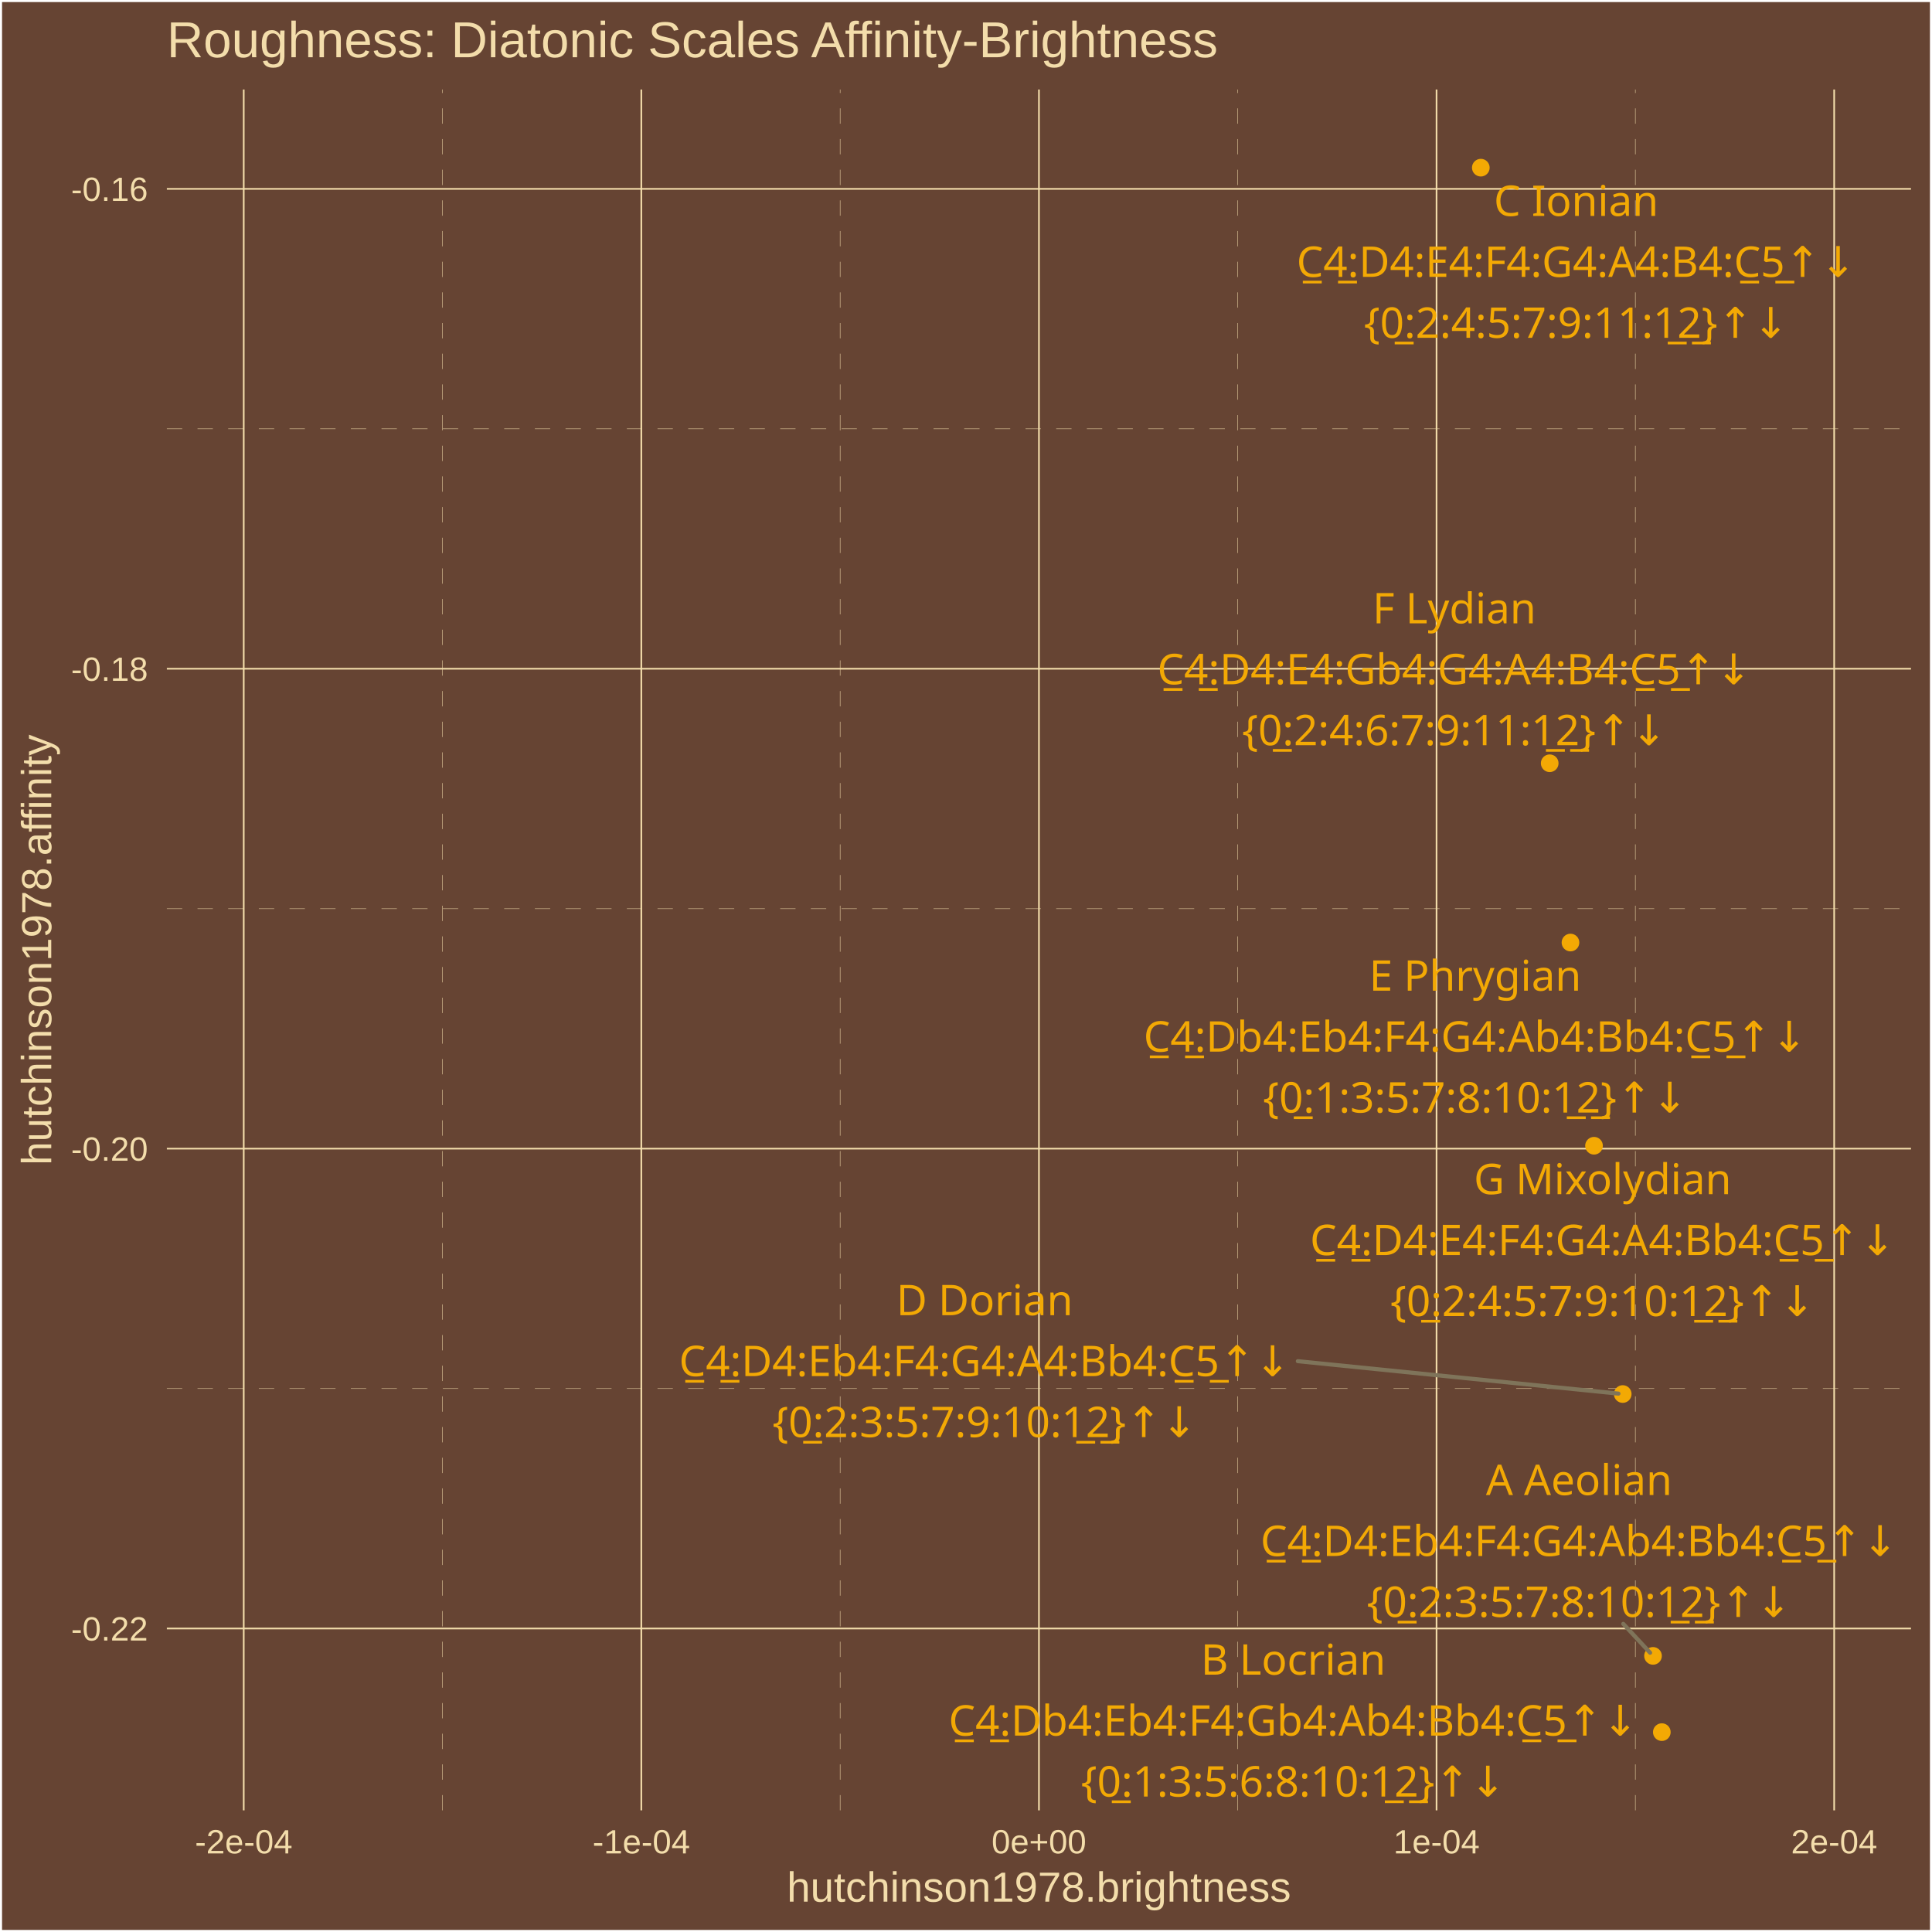
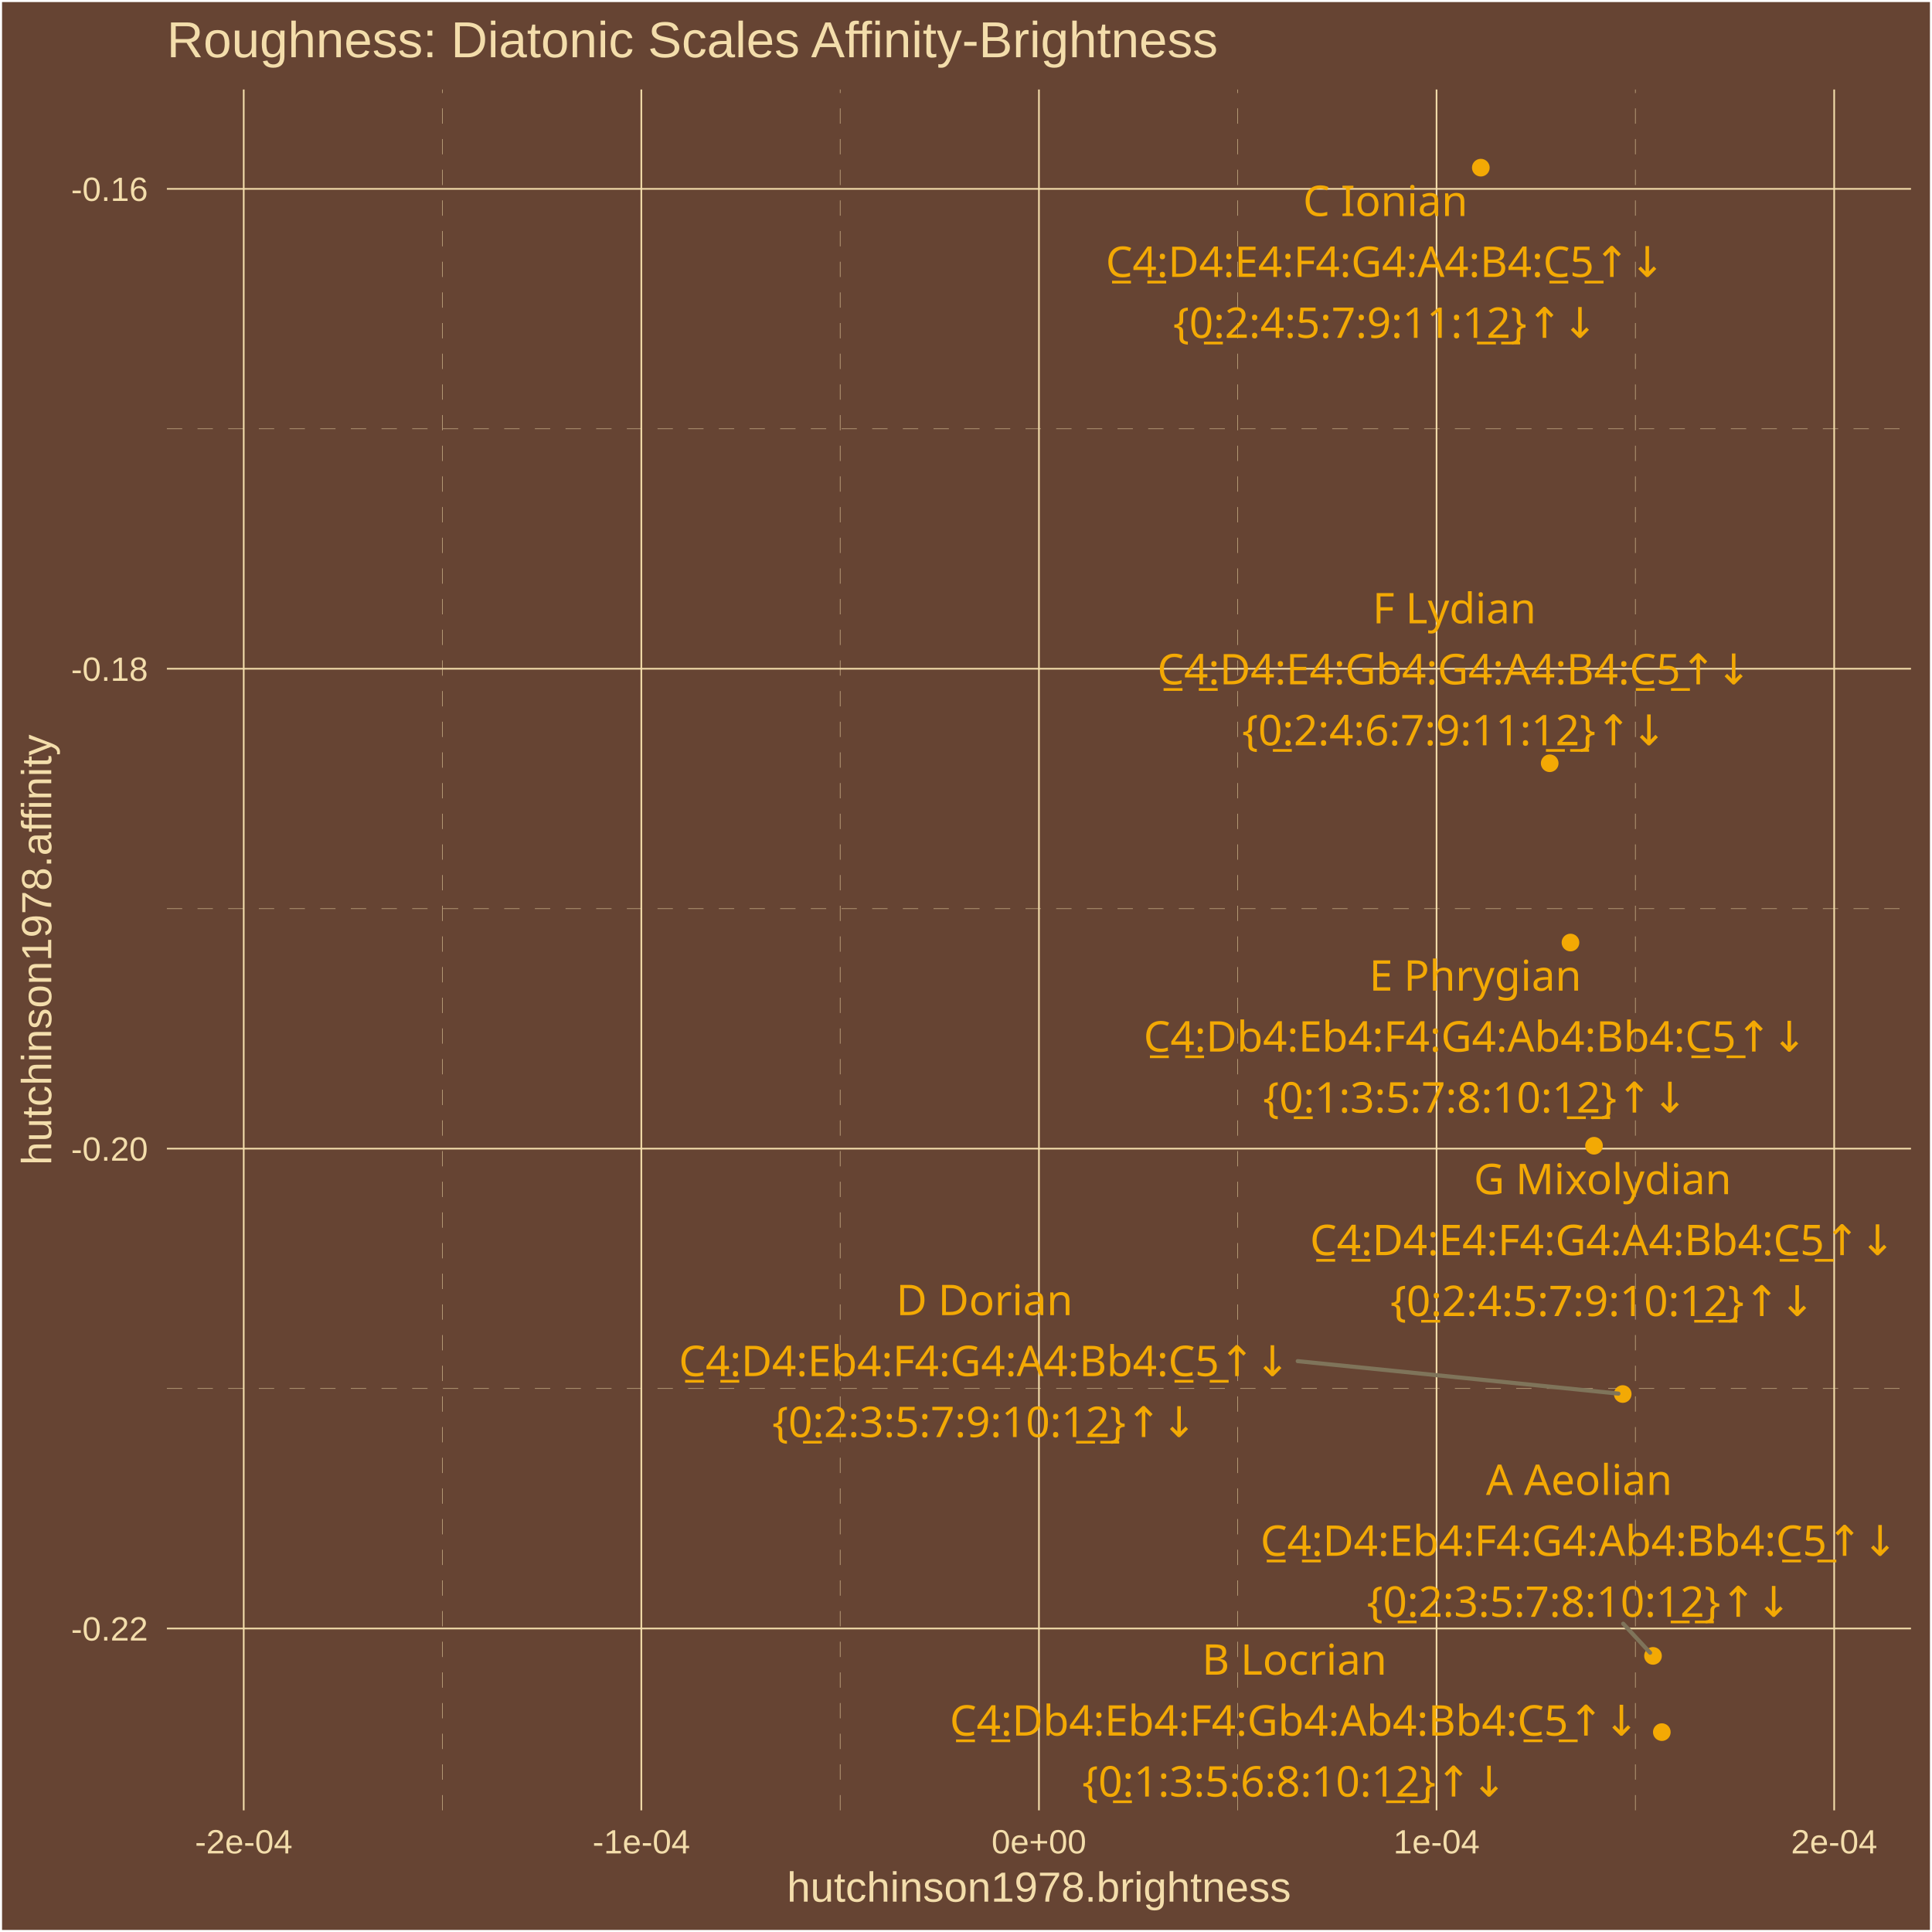
<svg xmlns="http://www.w3.org/2000/svg" class="svglite" width="504.00pt" height="504.00pt" viewBox="0 0 504.00 504.00">
  <defs>
    <style type="text/css">
    .svglite line, .svglite polyline, .svglite polygon, .svglite path, .svglite rect, .svglite circle {
      fill: none;
      stroke: #000000;
      stroke-linecap: round;
      stroke-linejoin: round;
      stroke-miterlimit: 10.00;
    }
    .svglite text {
      white-space: pre;
    }
  </style>
  </defs>
  <rect width="100%" height="100%" style="stroke: none; fill: #664433;" />
  <defs>
    <clipPath id="cpMC4wMHw1MDQuMDB8MC4wMHw1MDQuMDA=">
      <rect x="0.00" y="0.00" width="504.00" height="504.00" />
    </clipPath>
  </defs>
  <g clip-path="url(#cpMC4wMHw1MDQuMDB8MC4wMHw1MDQuMDA=)">
    <rect x="0.00" y="-0" width="504.00" height="504.00" style="stroke-width: 1.07; stroke: #FFFFFF; fill: #664433;" />
  </g>
  <defs>
    <clipPath id="cpNDMuNTN8NDk4LjUyfDIzLjM0fDQ3Mi4yNw==">
      <rect x="43.53" y="23.34" width="454.99" height="448.93" />
    </clipPath>
  </defs>
  <g clip-path="url(#cpNDMuNTN8NDk4LjUyfDIzLjM0fDQ3Mi4yNw==)">
    <rect x="43.53" y="23.34" width="454.99" height="448.93" style="stroke-width: 1.07; stroke: none; fill: #664433;" />
    <polyline points="43.53,362.23 498.52,362.23 " style="stroke-width: 0.11; stroke: #F3DDAB; stroke-dasharray: 4.00,4.00; stroke-linecap: butt;" />
    <polyline points="43.53,237.05 498.52,237.05 " style="stroke-width: 0.11; stroke: #F3DDAB; stroke-dasharray: 4.00,4.00; stroke-linecap: butt;" />
    <polyline points="43.53,111.86 498.52,111.86 " style="stroke-width: 0.11; stroke: #F3DDAB; stroke-dasharray: 4.00,4.00; stroke-linecap: butt;" />
    <polyline points="115.44,472.27 115.44,23.34 " style="stroke-width: 0.11; stroke: #F3DDAB; stroke-dasharray: 4.00,4.00; stroke-linecap: butt;" />
    <polyline points="219.17,472.27 219.17,23.34 " style="stroke-width: 0.11; stroke: #F3DDAB; stroke-dasharray: 4.00,4.00; stroke-linecap: butt;" />
    <polyline points="322.89,472.27 322.89,23.34 " style="stroke-width: 0.11; stroke: #F3DDAB; stroke-dasharray: 4.00,4.00; stroke-linecap: butt;" />
    <polyline points="426.61,472.27 426.61,23.34 " style="stroke-width: 0.11; stroke: #F3DDAB; stroke-dasharray: 4.00,4.00; stroke-linecap: butt;" />
    <polyline points="43.53,424.82 498.52,424.82 " style="stroke-width: 0.43; stroke: #F3DDAB; stroke-linecap: butt;" />
    <polyline points="43.53,299.64 498.52,299.64 " style="stroke-width: 0.43; stroke: #F3DDAB; stroke-linecap: butt;" />
    <polyline points="43.53,174.45 498.52,174.45 " style="stroke-width: 0.43; stroke: #F3DDAB; stroke-linecap: butt;" />
    <polyline points="43.53,49.27 498.52,49.27 " style="stroke-width: 0.43; stroke: #F3DDAB; stroke-linecap: butt;" />
    <polyline points="63.58,472.27 63.58,23.34 " style="stroke-width: 0.43; stroke: #F3DDAB; stroke-linecap: butt;" />
    <polyline points="167.30,472.27 167.30,23.34 " style="stroke-width: 0.43; stroke: #F3DDAB; stroke-linecap: butt;" />
    <polyline points="271.03,472.27 271.03,23.34 " style="stroke-width: 0.43; stroke: #F3DDAB; stroke-linecap: butt;" />
    <polyline points="374.75,472.27 374.75,23.34 " style="stroke-width: 0.43; stroke: #F3DDAB; stroke-linecap: butt;" />
    <polyline points="478.48,472.27 478.48,23.34 " style="stroke-width: 0.43; stroke: #F3DDAB; stroke-linecap: butt;" />
    <circle cx="433.52" cy="451.86" r="1.95" style="stroke-width: 0.71; stroke: #F3A904; fill: #F3A904;" />
    <circle cx="409.69" cy="245.88" r="1.95" style="stroke-width: 0.71; stroke: #F3A904; fill: #F3A904;" />
    <circle cx="431.22" cy="431.97" r="1.95" style="stroke-width: 0.71; stroke: #F3A904; fill: #F3A904;" />
    <circle cx="423.32" cy="363.66" r="1.95" style="stroke-width: 0.71; stroke: #F3A904; fill: #F3A904;" />
    <circle cx="415.83" cy="298.89" r="1.95" style="stroke-width: 0.71; stroke: #F3A904; fill: #F3A904;" />
    <circle cx="386.30" cy="43.74" r="1.95" style="stroke-width: 0.71; stroke: #F3A904; fill: #F3A904;" />
    <circle cx="404.27" cy="199.11" r="1.95" style="stroke-width: 0.71; stroke: #F3A904; fill: #F3A904;" />
-     <line x1="423.46" y1="423.61" x2="430.46" y2="431.15" style="stroke-width: 1.07; stroke: #7F745A;" />
-     <line x1="338.57" y1="355.09" x2="422.20" y2="363.55" style="stroke-width: 1.07; stroke: #7F745A;" />
-     <text x="337.37" y="436.87" text-anchor="middle" style="font-size: 11.04px;fill: #F3A904; font-family: &quot;Arial Unicode MS&quot;;" textLength="46.60px" lengthAdjust="spacingAndGlyphs">B Locrian</text>
-     <text x="337.37" y="452.77" text-anchor="middle" style="font-size: 11.04px;fill: #F3A904; font-family: &quot;Arial Unicode MS&quot;;" textLength="178.23px" lengthAdjust="spacingAndGlyphs">C̲4̲:Db4:Eb4:F4:Gb4:Ab4:Bb4:C̲5̲↑↓</text>
-     <text x="337.37" y="468.67" text-anchor="middle" style="font-size: 11.04px;fill: #F3A904; font-family: &quot;Arial Unicode MS&quot;;" textLength="105.91px" lengthAdjust="spacingAndGlyphs">{0̲:1:3:5:6:8:10:1̲2̲}↑↓</text>
-     <text x="384.84" y="258.44" text-anchor="middle" style="font-size: 11.04px;fill: #F3A904; font-family: &quot;Arial Unicode MS&quot;;" textLength="53.96px" lengthAdjust="spacingAndGlyphs">E Phrygian</text>
-     <text x="384.84" y="274.34" text-anchor="middle" style="font-size: 11.04px;fill: #F3A904; font-family: &quot;Arial Unicode MS&quot;;" textLength="172.09px" lengthAdjust="spacingAndGlyphs">C̲4̲:Db4:Eb4:F4:G4:Ab4:Bb4:C̲5̲↑↓</text>
-     <text x="384.84" y="290.23" text-anchor="middle" style="font-size: 11.04px;fill: #F3A904; font-family: &quot;Arial Unicode MS&quot;;" textLength="105.91px" lengthAdjust="spacingAndGlyphs">{0̲:1:3:5:7:8:10:1̲2̲}↑↓</text>
-     <text x="411.94" y="390.01" text-anchor="middle" style="font-size: 11.04px;fill: #F3A904; font-family: &quot;Arial Unicode MS&quot;;" textLength="47.22px" lengthAdjust="spacingAndGlyphs">A Aeolian</text>
-     <text x="411.94" y="405.91" text-anchor="middle" style="font-size: 11.04px;fill: #F3A904; font-family: &quot;Arial Unicode MS&quot;;" textLength="165.96px" lengthAdjust="spacingAndGlyphs">C̲4̲:D4:Eb4:F4:G4:Ab4:Bb4:C̲5̲↑↓</text>
-     <text x="411.94" y="421.81" text-anchor="middle" style="font-size: 11.04px;fill: #F3A904; font-family: &quot;Arial Unicode MS&quot;;" textLength="105.91px" lengthAdjust="spacingAndGlyphs">{0̲:2:3:5:7:8:10:1̲2̲}↑↓</text>
-     <text x="256.86" y="343.10" text-anchor="middle" style="font-size: 11.04px;fill: #F3A904; font-family: &quot;Arial Unicode MS&quot;;" textLength="43.52px" lengthAdjust="spacingAndGlyphs">D Dorian</text>
-     <text x="256.86" y="358.99" text-anchor="middle" style="font-size: 11.04px;fill: #F3A904; font-family: &quot;Arial Unicode MS&quot;;" textLength="159.83px" lengthAdjust="spacingAndGlyphs">C̲4̲:D4:Eb4:F4:G4:A4:Bb4:C̲5̲↑↓</text>
-     <text x="256.86" y="374.89" text-anchor="middle" style="font-size: 11.04px;fill: #F3A904; font-family: &quot;Arial Unicode MS&quot;;" textLength="105.91px" lengthAdjust="spacingAndGlyphs">{0̲:2:3:5:7:9:10:1̲2̲}↑↓</text>
-     <text x="418.07" y="311.52" text-anchor="middle" style="font-size: 11.04px;fill: #F3A904; font-family: &quot;Arial Unicode MS&quot;;" textLength="63.75px" lengthAdjust="spacingAndGlyphs">G Mixolydian</text>
-     <text x="418.07" y="327.42" text-anchor="middle" style="font-size: 11.04px;fill: #F3A904; font-family: &quot;Arial Unicode MS&quot;;" textLength="153.69px" lengthAdjust="spacingAndGlyphs">C̲4̲:D4:E4:F4:G4:A4:Bb4:C̲5̲↑↓</text>
+     <line x1="423.44" y1="423.57" x2="430.46" y2="431.15" style="stroke-width: 1.07; stroke: #7F745A;" />
+     <line x1="338.54" y1="355.08" x2="422.20" y2="363.55" style="stroke-width: 1.07; stroke: #7F745A;" />
+     <text x="337.68" y="436.87" text-anchor="middle" style="font-size: 11.04px;fill: #F3A904; font-family: &quot;Arial Unicode MS&quot;;" textLength="46.60px" lengthAdjust="spacingAndGlyphs">B Locrian</text>
+     <text x="337.68" y="452.77" text-anchor="middle" style="font-size: 11.04px;fill: #F3A904; font-family: &quot;Arial Unicode MS&quot;;" textLength="178.23px" lengthAdjust="spacingAndGlyphs">C̲4̲:Db4:Eb4:F4:Gb4:Ab4:Bb4:C̲5̲↑↓</text>
+     <text x="337.68" y="468.67" text-anchor="middle" style="font-size: 11.04px;fill: #F3A904; font-family: &quot;Arial Unicode MS&quot;;" textLength="105.91px" lengthAdjust="spacingAndGlyphs">{0̲:1:3:5:6:8:10:1̲2̲}↑↓</text>
+     <text x="384.86" y="258.43" text-anchor="middle" style="font-size: 11.04px;fill: #F3A904; font-family: &quot;Arial Unicode MS&quot;;" textLength="53.96px" lengthAdjust="spacingAndGlyphs">E Phrygian</text>
+     <text x="384.86" y="274.33" text-anchor="middle" style="font-size: 11.04px;fill: #F3A904; font-family: &quot;Arial Unicode MS&quot;;" textLength="172.09px" lengthAdjust="spacingAndGlyphs">C̲4̲:Db4:Eb4:F4:G4:Ab4:Bb4:C̲5̲↑↓</text>
+     <text x="384.86" y="290.23" text-anchor="middle" style="font-size: 11.04px;fill: #F3A904; font-family: &quot;Arial Unicode MS&quot;;" textLength="105.91px" lengthAdjust="spacingAndGlyphs">{0̲:1:3:5:7:8:10:1̲2̲}↑↓</text>
+     <text x="411.94" y="389.98" text-anchor="middle" style="font-size: 11.04px;fill: #F3A904; font-family: &quot;Arial Unicode MS&quot;;" textLength="47.22px" lengthAdjust="spacingAndGlyphs">A Aeolian</text>
+     <text x="411.94" y="405.87" text-anchor="middle" style="font-size: 11.04px;fill: #F3A904; font-family: &quot;Arial Unicode MS&quot;;" textLength="165.96px" lengthAdjust="spacingAndGlyphs">C̲4̲:D4:Eb4:F4:G4:Ab4:Bb4:C̲5̲↑↓</text>
+     <text x="411.94" y="421.77" text-anchor="middle" style="font-size: 11.04px;fill: #F3A904; font-family: &quot;Arial Unicode MS&quot;;" textLength="105.91px" lengthAdjust="spacingAndGlyphs">{0̲:2:3:5:7:8:10:1̲2̲}↑↓</text>
+     <text x="256.82" y="343.08" text-anchor="middle" style="font-size: 11.04px;fill: #F3A904; font-family: &quot;Arial Unicode MS&quot;;" textLength="43.52px" lengthAdjust="spacingAndGlyphs">D Dorian</text>
+     <text x="256.82" y="358.98" text-anchor="middle" style="font-size: 11.04px;fill: #F3A904; font-family: &quot;Arial Unicode MS&quot;;" textLength="159.83px" lengthAdjust="spacingAndGlyphs">C̲4̲:D4:Eb4:F4:G4:A4:Bb4:C̲5̲↑↓</text>
+     <text x="256.82" y="374.88" text-anchor="middle" style="font-size: 11.04px;fill: #F3A904; font-family: &quot;Arial Unicode MS&quot;;" textLength="105.91px" lengthAdjust="spacingAndGlyphs">{0̲:2:3:5:7:9:10:1̲2̲}↑↓</text>
+     <text x="418.07" y="311.53" text-anchor="middle" style="font-size: 11.04px;fill: #F3A904; font-family: &quot;Arial Unicode MS&quot;;" textLength="63.75px" lengthAdjust="spacingAndGlyphs">G Mixolydian</text>
+     <text x="418.07" y="327.43" text-anchor="middle" style="font-size: 11.04px;fill: #F3A904; font-family: &quot;Arial Unicode MS&quot;;" textLength="153.69px" lengthAdjust="spacingAndGlyphs">C̲4̲:D4:E4:F4:G4:A4:Bb4:C̲5̲↑↓</text>
    <text x="418.07" y="343.32" text-anchor="middle" style="font-size: 11.04px;fill: #F3A904; font-family: &quot;Arial Unicode MS&quot;;" textLength="105.91px" lengthAdjust="spacingAndGlyphs">{0̲:2:4:5:7:9:10:1̲2̲}↑↓</text>
-     <text x="411.17" y="56.33" text-anchor="middle" style="font-size: 11.04px;fill: #F3A904; font-family: &quot;Arial Unicode MS&quot;;" textLength="41.08px" lengthAdjust="spacingAndGlyphs">C Ionian</text>
-     <text x="411.17" y="72.23" text-anchor="middle" style="font-size: 11.04px;fill: #F3A904; font-family: &quot;Arial Unicode MS&quot;;" textLength="147.56px" lengthAdjust="spacingAndGlyphs">C̲4̲:D4:E4:F4:G4:A4:B4:C̲5̲↑↓</text>
-     <text x="411.17" y="88.13" text-anchor="middle" style="font-size: 11.04px;fill: #F3A904; font-family: &quot;Arial Unicode MS&quot;;" textLength="105.91px" lengthAdjust="spacingAndGlyphs">{0̲:2:4:5:7:9:11:1̲2̲}↑↓</text>
-     <text x="379.39" y="162.61" text-anchor="middle" style="font-size: 11.04px;fill: #F3A904; font-family: &quot;Arial Unicode MS&quot;;" textLength="42.31px" lengthAdjust="spacingAndGlyphs">F Lydian</text>
-     <text x="379.39" y="178.51" text-anchor="middle" style="font-size: 11.04px;fill: #F3A904; font-family: &quot;Arial Unicode MS&quot;;" textLength="155.53px" lengthAdjust="spacingAndGlyphs">C̲4̲:D4:E4:Gb4:G4:A4:B4:C̲5̲↑↓</text>
-     <text x="379.39" y="194.40" text-anchor="middle" style="font-size: 11.04px;fill: #F3A904; font-family: &quot;Arial Unicode MS&quot;;" textLength="105.91px" lengthAdjust="spacingAndGlyphs">{0̲:2:4:6:7:9:11:1̲2̲}↑↓</text>
+     <text x="361.40" y="56.35" text-anchor="middle" style="font-size: 11.04px;fill: #F3A904; font-family: &quot;Arial Unicode MS&quot;;" textLength="41.08px" lengthAdjust="spacingAndGlyphs">C Ionian</text>
+     <text x="361.40" y="72.24" text-anchor="middle" style="font-size: 11.04px;fill: #F3A904; font-family: &quot;Arial Unicode MS&quot;;" textLength="147.56px" lengthAdjust="spacingAndGlyphs">C̲4̲:D4:E4:F4:G4:A4:B4:C̲5̲↑↓</text>
+     <text x="361.40" y="88.14" text-anchor="middle" style="font-size: 11.04px;fill: #F3A904; font-family: &quot;Arial Unicode MS&quot;;" textLength="105.91px" lengthAdjust="spacingAndGlyphs">{0̲:2:4:5:7:9:11:1̲2̲}↑↓</text>
+     <text x="379.39" y="162.62" text-anchor="middle" style="font-size: 11.04px;fill: #F3A904; font-family: &quot;Arial Unicode MS&quot;;" textLength="42.31px" lengthAdjust="spacingAndGlyphs">F Lydian</text>
+     <text x="379.39" y="178.52" text-anchor="middle" style="font-size: 11.04px;fill: #F3A904; font-family: &quot;Arial Unicode MS&quot;;" textLength="155.53px" lengthAdjust="spacingAndGlyphs">C̲4̲:D4:E4:Gb4:G4:A4:B4:C̲5̲↑↓</text>
+     <text x="379.39" y="194.42" text-anchor="middle" style="font-size: 11.04px;fill: #F3A904; font-family: &quot;Arial Unicode MS&quot;;" textLength="105.91px" lengthAdjust="spacingAndGlyphs">{0̲:2:4:6:7:9:11:1̲2̲}↑↓</text>
  </g>
  <g clip-path="url(#cpMC4wMHw1MDQuMDB8MC4wMHw1MDQuMDA=)">
    <text x="38.60" y="427.97" text-anchor="end" style="font-size: 8.80px;fill: #F3DDAB; font-family: &quot;Arial&quot;;" textLength="20.06px" lengthAdjust="spacingAndGlyphs">-0.22</text>
    <text x="38.60" y="302.79" text-anchor="end" style="font-size: 8.80px;fill: #F3DDAB; font-family: &quot;Arial&quot;;" textLength="20.06px" lengthAdjust="spacingAndGlyphs">-0.20</text>
    <text x="38.60" y="177.61" text-anchor="end" style="font-size: 8.80px;fill: #F3DDAB; font-family: &quot;Arial&quot;;" textLength="20.06px" lengthAdjust="spacingAndGlyphs">-0.18</text>
    <text x="38.60" y="52.42" text-anchor="end" style="font-size: 8.80px;fill: #F3DDAB; font-family: &quot;Arial&quot;;" textLength="20.06px" lengthAdjust="spacingAndGlyphs">-0.16</text>
    <text x="63.58" y="483.50" text-anchor="middle" style="font-size: 8.80px;fill: #F3DDAB; font-family: &quot;Arial&quot;;" textLength="25.44px" lengthAdjust="spacingAndGlyphs">-2e-04</text>
    <text x="167.30" y="483.50" text-anchor="middle" style="font-size: 8.80px;fill: #F3DDAB; font-family: &quot;Arial&quot;;" textLength="25.44px" lengthAdjust="spacingAndGlyphs">-1e-04</text>
    <text x="271.03" y="483.50" text-anchor="middle" style="font-size: 8.80px;fill: #F3DDAB; font-family: &quot;Arial&quot;;" textLength="24.72px" lengthAdjust="spacingAndGlyphs">0e+00</text>
    <text x="374.75" y="483.50" text-anchor="middle" style="font-size: 8.80px;fill: #F3DDAB; font-family: &quot;Arial&quot;;" textLength="22.51px" lengthAdjust="spacingAndGlyphs">1e-04</text>
    <text x="478.48" y="483.50" text-anchor="middle" style="font-size: 8.80px;fill: #F3DDAB; font-family: &quot;Arial&quot;;" textLength="22.51px" lengthAdjust="spacingAndGlyphs">2e-04</text>
    <text x="271.03" y="496.09" text-anchor="middle" style="font-size: 11.00px;fill: #F3DDAB; font-family: &quot;Arial&quot;;" textLength="131.51px" lengthAdjust="spacingAndGlyphs">hutchinson1978.brightness</text>
    <text transform="translate(13.37,247.80) rotate(-90)" text-anchor="middle" style="font-size: 11.00px;fill: #F3DDAB; font-family: &quot;Arial&quot;;" textLength="112.53px" lengthAdjust="spacingAndGlyphs">hutchinson1978.affinity</text>
    <text x="43.53" y="14.94" style="font-size: 13.20px;fill: #F3DDAB; font-family: &quot;Arial&quot;;" textLength="274.95px" lengthAdjust="spacingAndGlyphs">Roughness: Diatonic Scales Affinity-Brightness</text>
  </g>
</svg>
